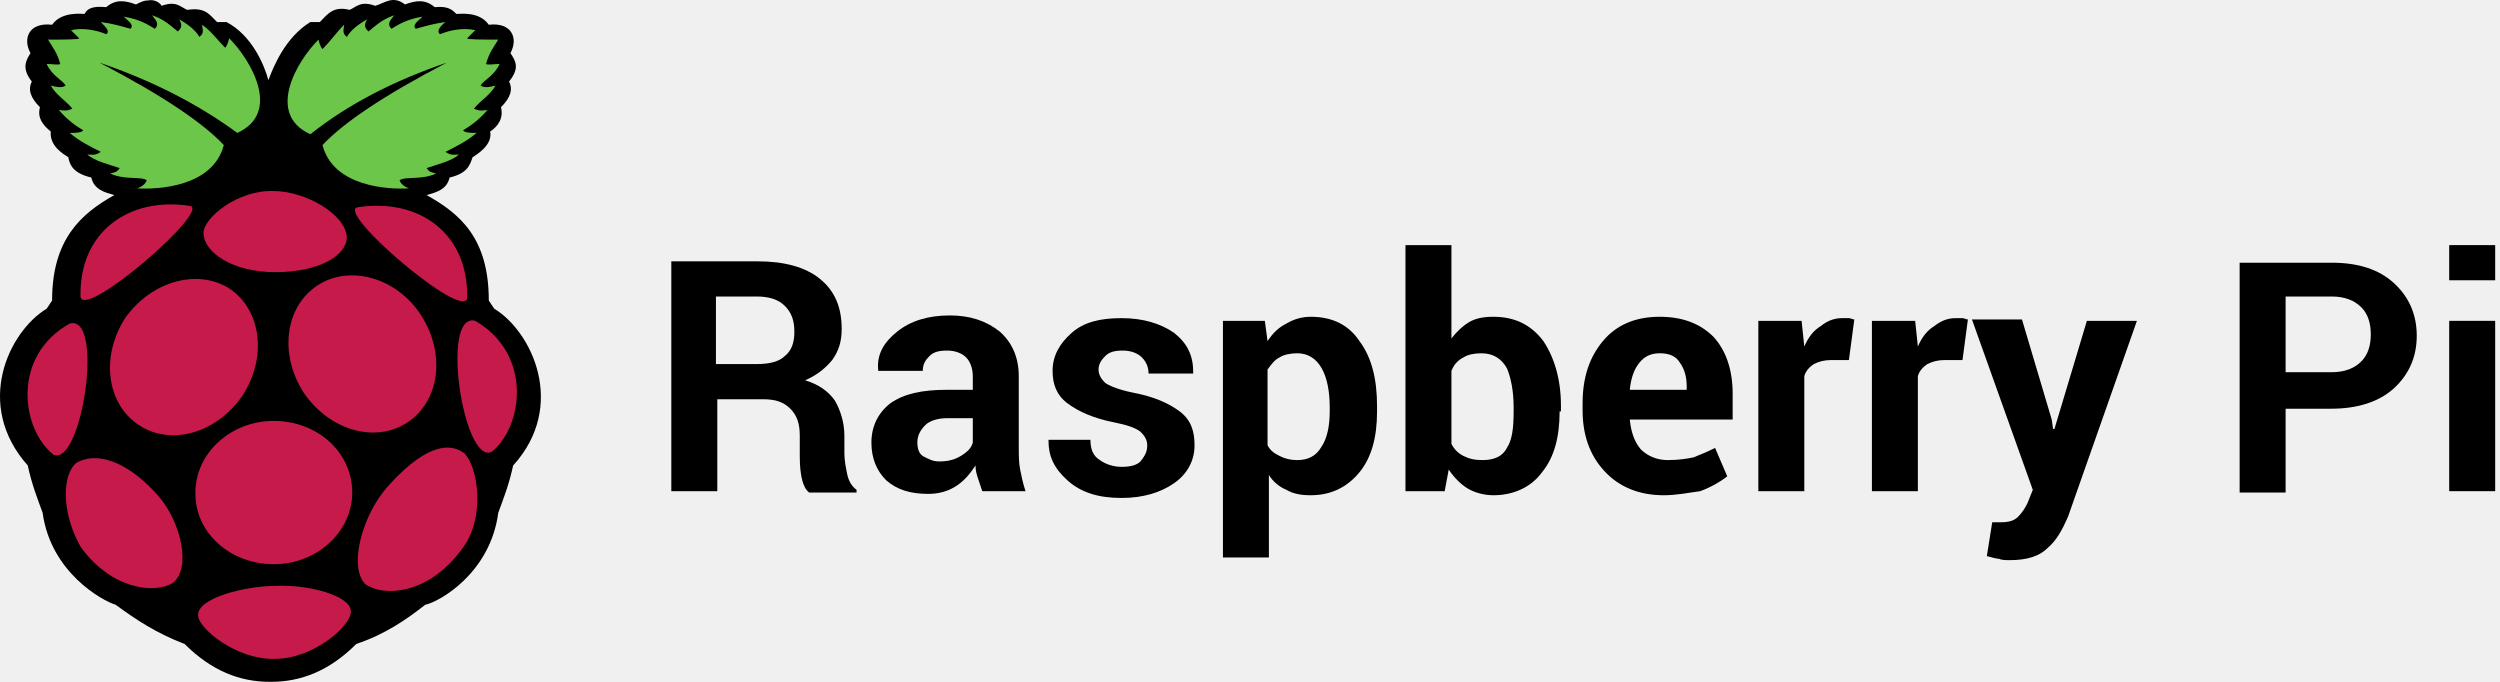
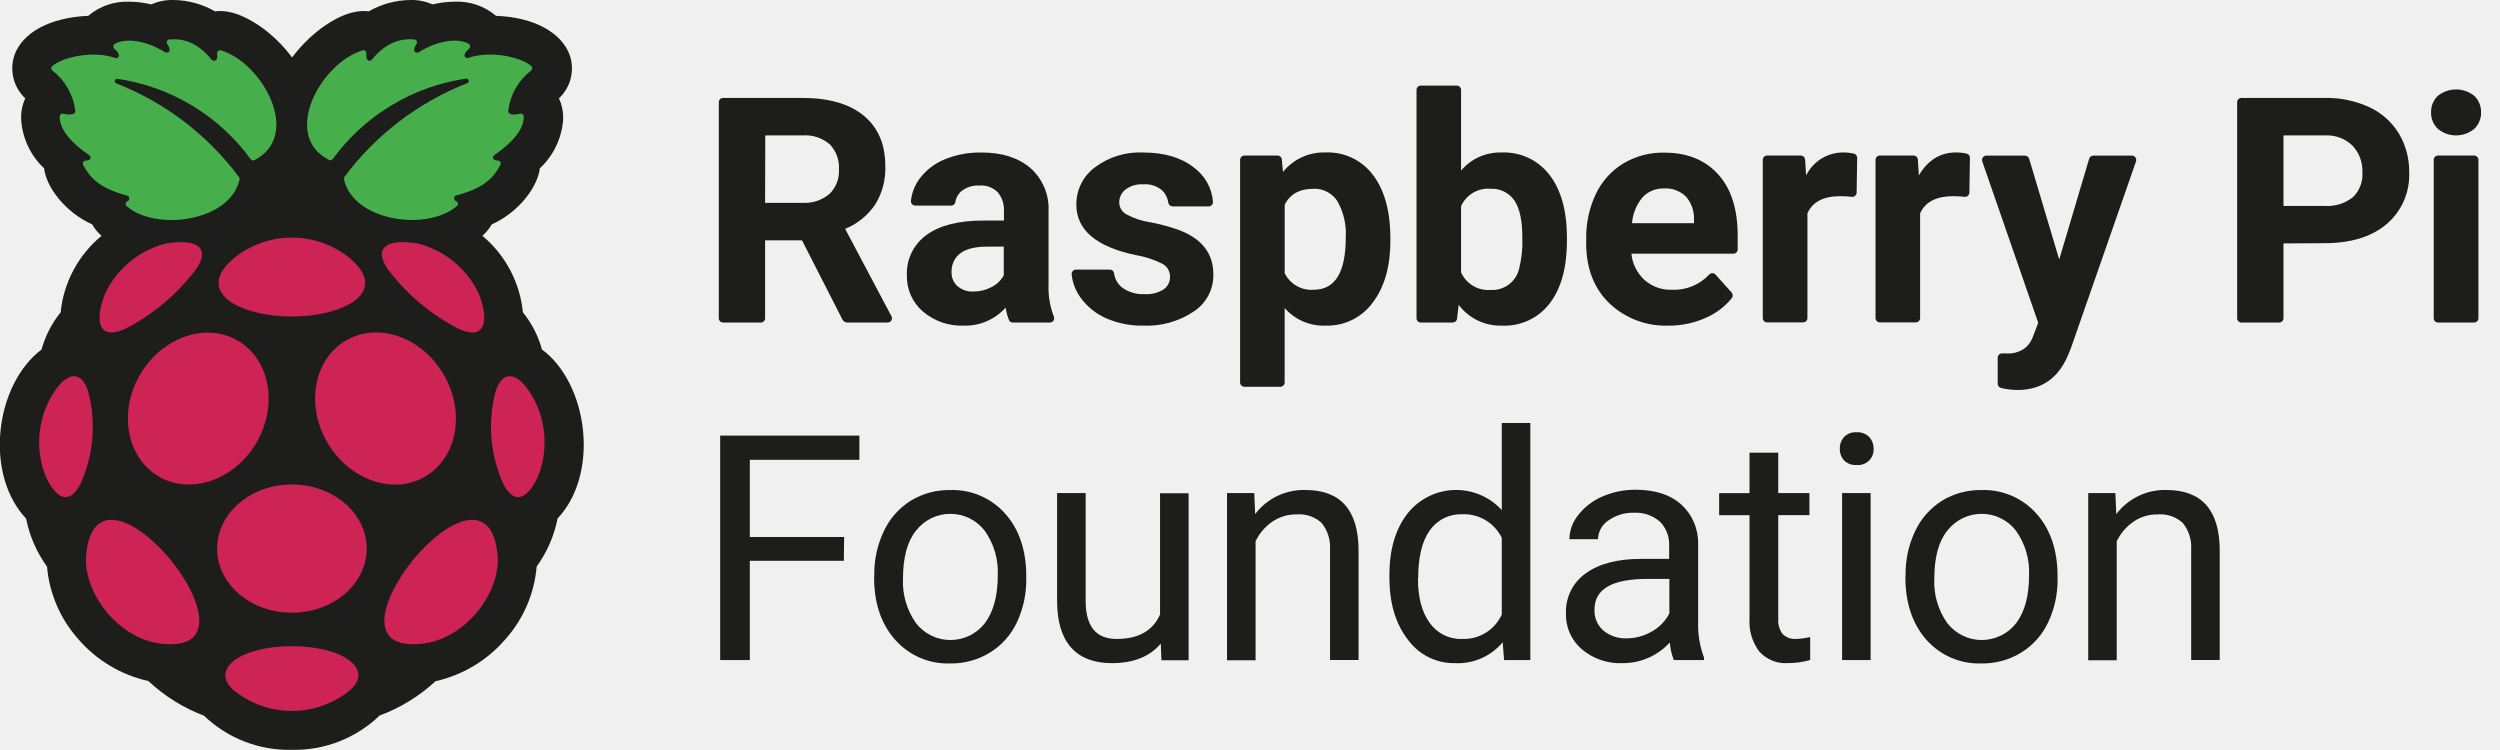
- <svg xmlns="http://www.w3.org/2000/svg" width="110" height="30" viewBox="0 0 110 30" fill="none">
-   <path d="M6.516 0.018C6.338 0.018 6.219 0.077 5.981 0.196C5.505 0.018 5.088 -0.042 4.672 0.315C4.077 0.256 3.839 0.375 3.72 0.613C3.601 0.613 2.709 0.494 2.292 1.089C1.281 0.97 0.984 1.684 1.341 2.338C1.162 2.635 0.924 2.992 1.4 3.587C1.222 3.944 1.341 4.301 1.757 4.718C1.638 5.193 1.876 5.491 2.233 5.788C2.173 6.443 2.828 6.8 3.006 6.919C3.066 7.276 3.244 7.632 4.018 7.811C4.137 8.346 4.612 8.465 5.029 8.584C3.542 9.417 2.292 10.547 2.292 13.224L2.054 13.581C0.389 14.592 -1.158 17.805 1.222 20.482C1.4 21.315 1.638 21.91 1.876 22.564C2.233 25.181 4.493 26.431 5.088 26.609C5.981 27.264 6.873 27.858 8.122 28.334C9.312 29.524 10.561 30 11.87 30H11.93C13.238 30 14.488 29.524 15.677 28.334C16.927 27.918 17.878 27.264 18.711 26.609C19.306 26.49 21.567 25.241 21.924 22.564C22.162 21.91 22.399 21.315 22.578 20.482C24.957 17.864 23.411 14.592 21.745 13.581L21.507 13.224C21.507 10.488 20.258 9.417 18.771 8.584C19.187 8.465 19.663 8.346 19.782 7.811C20.555 7.632 20.674 7.276 20.793 6.919C20.972 6.8 21.686 6.383 21.567 5.788C21.924 5.55 22.162 5.193 22.043 4.718C22.459 4.301 22.578 3.944 22.399 3.587C22.875 2.992 22.697 2.695 22.459 2.338C22.816 1.684 22.518 0.97 21.507 1.089C21.091 0.494 20.258 0.613 20.079 0.613C19.901 0.434 19.723 0.256 19.128 0.315C18.711 -0.042 18.295 0.018 17.819 0.196C17.284 -0.22 16.927 0.137 16.51 0.256C15.856 0.018 15.677 0.315 15.38 0.434C14.666 0.256 14.428 0.613 14.071 0.97H13.655C12.584 1.624 12.049 2.873 11.81 3.528C11.632 2.873 11.097 1.565 9.966 0.97H9.55C9.193 0.613 9.015 0.315 8.241 0.434C7.944 0.315 7.765 0.018 7.111 0.256C7.051 0.137 6.814 -0.042 6.516 0.018V0.018Z" fill="black" />
-   <path d="M4.374 2.754C7.23 4.242 8.955 5.431 9.847 6.383C9.371 8.227 6.932 8.346 6.04 8.287C6.218 8.227 6.397 8.108 6.456 7.93C6.218 7.751 5.445 7.93 4.85 7.632C5.088 7.573 5.148 7.573 5.267 7.395C4.731 7.216 4.196 7.097 3.839 6.8C4.017 6.8 4.196 6.859 4.434 6.681C3.958 6.443 3.482 6.205 3.066 5.848C3.303 5.848 3.601 5.848 3.66 5.729C3.244 5.491 2.887 5.193 2.59 4.837C2.947 4.896 3.066 4.837 3.184 4.777C2.887 4.42 2.471 4.182 2.233 3.766C2.471 3.825 2.709 3.885 2.887 3.766C2.768 3.528 2.292 3.349 2.054 2.814C2.292 2.814 2.59 2.873 2.649 2.814C2.53 2.338 2.292 2.041 2.114 1.743C2.709 1.743 3.541 1.743 3.482 1.684L3.125 1.327C3.66 1.208 4.255 1.327 4.672 1.505C4.85 1.386 4.672 1.208 4.434 0.97C4.91 1.029 5.326 1.148 5.742 1.267C5.921 1.089 5.623 0.91 5.445 0.732C6.159 0.851 6.516 1.089 6.813 1.267C7.051 1.029 6.813 0.851 6.694 0.672C7.23 0.851 7.527 1.148 7.825 1.386C7.944 1.267 8.063 1.148 7.884 0.851C8.3 1.089 8.598 1.327 8.776 1.624C9.014 1.446 8.895 1.267 8.895 1.089C9.312 1.386 9.55 1.743 9.907 2.1C9.966 2.041 10.026 1.922 10.085 1.684C11.037 2.635 12.405 4.956 10.442 5.848C8.657 4.539 6.635 3.528 4.374 2.754V2.754Z" fill="#6CC64A" />
-   <path d="M19.663 2.754C16.807 4.242 15.082 5.431 14.19 6.383C14.666 8.227 17.105 8.346 17.997 8.287C17.819 8.227 17.64 8.108 17.581 7.93C17.819 7.751 18.592 7.93 19.187 7.632C18.949 7.573 18.89 7.573 18.771 7.395C19.306 7.216 19.841 7.097 20.198 6.8C20.02 6.8 19.841 6.859 19.603 6.681C20.079 6.443 20.555 6.205 20.972 5.848C20.734 5.848 20.436 5.848 20.377 5.729C20.793 5.491 21.15 5.193 21.448 4.837C21.091 4.896 20.972 4.837 20.853 4.777C21.15 4.42 21.567 4.182 21.804 3.766C21.567 3.825 21.328 3.885 21.15 3.766C21.269 3.528 21.745 3.349 21.983 2.814C21.745 2.814 21.448 2.873 21.388 2.814C21.507 2.338 21.745 2.041 21.923 1.743C21.328 1.743 20.496 1.743 20.555 1.684L20.912 1.327C20.377 1.208 19.782 1.327 19.365 1.505C19.187 1.386 19.365 1.148 19.603 0.97C19.128 1.029 18.711 1.148 18.295 1.267C18.116 1.089 18.414 0.91 18.592 0.732C17.878 0.851 17.521 1.089 17.224 1.267C16.986 1.029 17.224 0.851 17.343 0.672C16.807 0.851 16.51 1.148 16.213 1.386C16.094 1.267 15.975 1.148 16.153 0.851C15.737 1.089 15.439 1.327 15.261 1.624C15.023 1.446 15.142 1.267 15.142 1.089C14.785 1.446 14.547 1.803 14.19 2.16C14.13 2.1 14.071 1.981 14.011 1.743C13.06 2.695 11.691 5.015 13.655 5.907C15.38 4.539 17.402 3.528 19.663 2.754V2.754Z" fill="#6CC64A" />
-   <path d="M15.498 21.672C15.498 23.397 13.952 24.825 12.048 24.825C10.144 24.825 8.598 23.456 8.598 21.731C8.598 21.731 8.598 21.731 8.598 21.672C8.598 19.947 10.144 18.519 12.048 18.519C13.952 18.519 15.498 19.887 15.498 21.672Z" fill="#C51A4A" />
-   <path d="M10.086 12.689C11.514 13.641 11.752 15.723 10.681 17.389C9.55 19.054 7.528 19.649 6.1 18.697C4.672 17.746 4.435 15.664 5.505 13.998C6.636 12.392 8.658 11.797 10.086 12.689Z" fill="#C51A4A" />
-   <path d="M13.952 12.57C12.524 13.522 12.287 15.604 13.357 17.27C14.488 18.935 16.51 19.53 17.938 18.578C19.366 17.627 19.604 15.544 18.533 13.879C17.462 12.213 15.38 11.618 13.952 12.57Z" fill="#C51A4A" />
-   <path d="M3.066 14.236C4.612 13.819 3.601 20.541 2.352 20.006C0.924 18.876 0.508 15.663 3.066 14.236Z" fill="#C51A4A" />
-   <path d="M20.912 14.117C19.365 13.7 20.376 20.422 21.625 19.887C22.994 18.816 23.47 15.604 20.912 14.117Z" fill="#C51A4A" />
-   <path d="M15.737 9.12C18.414 8.703 20.615 10.25 20.555 13.105C20.436 14.176 14.725 9.298 15.737 9.12Z" fill="#C51A4A" />
-   <path d="M8.36 9.06C5.683 8.644 3.482 10.191 3.542 13.046C3.661 14.117 9.312 9.239 8.36 9.06" fill="#C51A4A" />
-   <path d="M12.048 8.406C10.442 8.346 8.955 9.596 8.955 10.25C8.955 11.083 10.204 11.975 12.107 11.975C14.011 11.975 15.26 11.261 15.26 10.428C15.201 9.417 13.416 8.406 12.048 8.406V8.406Z" fill="#C51A4A" />
-   <path d="M12.167 25.776C13.536 25.717 15.439 26.193 15.439 26.907C15.439 27.561 13.774 28.989 12.108 28.989C10.383 29.048 8.717 27.621 8.717 27.085C8.658 26.312 10.799 25.776 12.167 25.776Z" fill="#C51A4A" />
-   <path d="M6.992 21.85C8.003 23.04 8.419 25.063 7.586 25.657C6.813 26.133 4.909 25.955 3.541 24.051C2.649 22.445 2.768 20.839 3.363 20.363C4.434 19.768 5.861 20.541 6.992 21.85Z" fill="#C51A4A" />
-   <path d="M16.986 21.493C15.915 22.742 15.32 25.003 16.094 25.717C16.867 26.252 18.83 26.193 20.317 24.17C21.388 22.802 21.031 20.541 20.436 19.947C19.484 19.233 18.176 20.125 16.986 21.493V21.493Z" fill="#C51A4A" />
-   <path d="M31.561 17.567V21.612H29.538V11.499H33.345C34.476 11.499 35.427 11.737 36.082 12.273C36.736 12.808 37.034 13.522 37.034 14.474C37.034 15.009 36.915 15.425 36.617 15.842C36.32 16.199 35.963 16.496 35.427 16.734C36.022 16.913 36.439 17.21 36.736 17.627C36.974 18.043 37.153 18.578 37.153 19.173V19.947C37.153 20.244 37.212 20.541 37.272 20.839C37.331 21.136 37.45 21.374 37.688 21.553V21.672H35.606C35.427 21.553 35.308 21.255 35.249 20.898C35.19 20.541 35.19 20.244 35.19 19.887V19.173C35.19 18.638 35.071 18.281 34.773 17.983C34.476 17.686 34.119 17.567 33.583 17.567H31.561ZM31.561 16.02H33.286C33.881 16.02 34.297 15.901 34.535 15.663C34.833 15.425 34.952 15.069 34.952 14.593C34.952 14.117 34.833 13.76 34.535 13.462C34.238 13.165 33.821 13.046 33.286 13.046H31.501V16.02H31.561Z" fill="black" />
-   <path d="M43.22 21.612C43.16 21.434 43.101 21.255 43.041 21.077C42.982 20.898 42.922 20.72 42.922 20.482C42.684 20.839 42.447 21.136 42.09 21.374C41.733 21.612 41.316 21.731 40.84 21.731C40.067 21.731 39.472 21.553 38.996 21.136C38.58 20.72 38.342 20.184 38.342 19.471C38.342 18.757 38.639 18.162 39.175 17.745C39.77 17.329 40.543 17.151 41.673 17.151H42.803V16.556C42.803 16.199 42.684 15.901 42.506 15.723C42.328 15.544 42.03 15.425 41.673 15.425C41.316 15.425 41.078 15.485 40.9 15.663C40.721 15.842 40.602 16.02 40.602 16.318H38.639V16.258C38.58 15.604 38.877 15.069 39.472 14.593C40.067 14.117 40.84 13.879 41.792 13.879C42.684 13.879 43.398 14.117 43.993 14.593C44.529 15.069 44.826 15.723 44.826 16.556V19.649C44.826 20.006 44.826 20.363 44.886 20.66C44.945 20.958 45.005 21.255 45.123 21.612H43.22ZM41.316 20.303C41.673 20.303 41.971 20.244 42.268 20.066C42.566 19.887 42.744 19.709 42.803 19.471V18.4H41.673C41.257 18.4 40.9 18.519 40.721 18.697C40.483 18.935 40.364 19.173 40.364 19.471C40.364 19.709 40.424 19.947 40.602 20.066C40.84 20.184 41.019 20.303 41.316 20.303" fill="black" />
-   <path d="M50.478 19.59C50.478 19.352 50.359 19.173 50.181 18.995C49.943 18.816 49.586 18.697 48.991 18.578C48.098 18.4 47.444 18.102 46.968 17.745C46.492 17.389 46.314 16.913 46.314 16.318C46.314 15.663 46.611 15.128 47.147 14.652C47.682 14.176 48.396 13.998 49.348 13.998C50.299 13.998 51.073 14.236 51.668 14.652C52.263 15.128 52.501 15.663 52.501 16.377V16.437H50.537C50.537 16.139 50.418 15.901 50.24 15.723C50.062 15.544 49.764 15.425 49.407 15.425C49.05 15.425 48.812 15.485 48.634 15.663C48.455 15.842 48.336 16.02 48.336 16.258C48.336 16.496 48.455 16.675 48.634 16.853C48.812 16.972 49.229 17.151 49.824 17.27C50.775 17.448 51.43 17.745 51.906 18.102C52.382 18.459 52.56 18.935 52.56 19.59C52.56 20.244 52.263 20.839 51.668 21.255C51.073 21.672 50.299 21.91 49.348 21.91C48.336 21.91 47.563 21.672 46.968 21.136C46.373 20.601 46.135 20.065 46.135 19.411V19.352H47.979C47.979 19.768 48.098 20.065 48.396 20.244C48.634 20.422 48.991 20.541 49.348 20.541C49.705 20.541 50.002 20.482 50.181 20.303C50.418 20.006 50.478 19.828 50.478 19.59" fill="black" />
-   <path d="M60.59 18.102C60.59 19.233 60.352 20.125 59.817 20.779C59.282 21.434 58.568 21.791 57.675 21.791C57.259 21.791 56.902 21.731 56.605 21.553C56.307 21.434 56.01 21.196 55.831 20.898V24.527H53.809V14.117H55.653L55.772 15.009C56.01 14.652 56.248 14.414 56.605 14.236C56.902 14.057 57.259 13.938 57.675 13.938C58.627 13.938 59.341 14.295 59.817 15.009C60.352 15.723 60.59 16.675 60.59 17.864V18.102ZM58.508 17.924C58.508 17.21 58.389 16.615 58.151 16.199C57.913 15.782 57.556 15.544 57.08 15.544C56.783 15.544 56.486 15.604 56.307 15.723C56.069 15.842 55.95 16.02 55.772 16.258V19.59C55.891 19.828 56.069 19.947 56.307 20.065C56.545 20.184 56.783 20.244 57.08 20.244C57.556 20.244 57.913 20.065 58.151 19.649C58.389 19.292 58.508 18.757 58.508 18.102V17.924Z" fill="black" />
-   <path d="M68.623 18.102C68.623 19.233 68.385 20.125 67.849 20.779C67.373 21.434 66.6 21.791 65.708 21.791C65.291 21.791 64.875 21.672 64.577 21.493C64.28 21.315 63.982 21.017 63.744 20.66L63.566 21.612H61.841V10.785H63.863V14.89C64.101 14.592 64.339 14.355 64.637 14.176C64.934 13.998 65.291 13.938 65.708 13.938C66.659 13.938 67.373 14.295 67.909 15.009C68.385 15.723 68.682 16.675 68.682 17.864V18.102H68.623ZM66.6 17.924C66.6 17.21 66.481 16.615 66.302 16.199C66.064 15.782 65.708 15.544 65.172 15.544C64.875 15.544 64.577 15.604 64.399 15.723C64.161 15.842 63.982 16.02 63.863 16.318V19.53C63.982 19.768 64.161 19.947 64.399 20.065C64.637 20.184 64.875 20.244 65.232 20.244C65.767 20.244 66.124 20.065 66.302 19.709C66.54 19.352 66.6 18.816 66.6 18.102V17.924Z" fill="black" />
-   <path d="M73.203 21.791C72.132 21.791 71.24 21.434 70.586 20.72C69.931 20.006 69.634 19.114 69.634 18.043V17.745C69.634 16.615 69.931 15.723 70.526 15.009C71.121 14.295 71.954 13.938 73.025 13.938C74.036 13.938 74.809 14.236 75.404 14.831C75.939 15.425 76.237 16.258 76.237 17.329V18.459H71.716V18.519C71.775 18.995 71.894 19.411 72.192 19.768C72.489 20.065 72.906 20.244 73.382 20.244C73.858 20.244 74.214 20.184 74.512 20.125C74.809 20.006 75.107 19.887 75.464 19.709L75.999 20.958C75.702 21.196 75.285 21.434 74.809 21.612C74.333 21.672 73.798 21.791 73.203 21.791V21.791ZM73.025 15.544C72.668 15.544 72.37 15.663 72.132 15.961C71.894 16.258 71.775 16.615 71.716 17.091V17.151H74.214V16.972C74.214 16.556 74.095 16.199 73.917 15.961C73.739 15.663 73.441 15.544 73.025 15.544Z" fill="black" />
-   <path d="M81.352 15.842H80.579C80.282 15.842 80.044 15.901 79.806 16.02C79.627 16.139 79.449 16.318 79.389 16.556V21.612H77.367V14.117H79.27L79.389 15.247C79.568 14.831 79.806 14.533 80.103 14.355C80.401 14.117 80.698 13.998 81.055 13.998H81.352C81.412 13.998 81.531 14.057 81.59 14.057L81.352 15.842Z" fill="black" />
-   <path d="M86.35 15.842H85.576C85.279 15.842 85.041 15.901 84.803 16.02C84.624 16.139 84.446 16.318 84.386 16.556V21.612H82.364V14.117H84.267L84.386 15.247C84.565 14.831 84.803 14.533 85.1 14.355C85.398 14.117 85.695 13.998 86.052 13.998H86.35C86.409 13.998 86.528 14.057 86.587 14.057L86.35 15.842Z" fill="black" />
-   <path d="M90.276 18.459L90.335 18.876H90.395L91.823 14.117H94.024L90.99 22.743C90.752 23.278 90.514 23.754 90.097 24.111C89.74 24.468 89.205 24.646 88.432 24.646C88.253 24.646 88.075 24.646 87.956 24.587C87.837 24.587 87.658 24.527 87.421 24.468L87.658 22.98H87.837H88.015C88.372 22.98 88.61 22.921 88.789 22.743C88.967 22.564 89.086 22.386 89.205 22.148L89.443 21.553L86.766 14.057H88.967L90.276 18.459Z" fill="black" />
-   <path d="M100.567 17.983V21.672H98.544V11.559H102.59C103.779 11.559 104.672 11.856 105.326 12.451C105.98 13.046 106.337 13.819 106.337 14.771C106.337 15.723 105.98 16.496 105.326 17.091C104.672 17.686 103.72 17.983 102.59 17.983H100.567ZM100.567 16.377H102.59C103.185 16.377 103.601 16.199 103.898 15.901C104.196 15.604 104.315 15.187 104.315 14.711C104.315 14.236 104.196 13.819 103.898 13.522C103.601 13.224 103.185 13.046 102.59 13.046H100.567V16.377Z" fill="black" />
-   <path d="M109.788 12.332H107.765V10.785H109.788V12.332ZM109.788 21.612H107.765V14.117H109.788V21.612Z" fill="black" />
+ <svg xmlns="http://www.w3.org/2000/svg" width="100" height="30" viewBox="0 0 100 30" fill="none">
+   <g clip-path="url(#clip0_2090_11192)">
+     <path d="M32.08 9.613H30.604V12.729C30.604 12.752 30.6 12.775 30.591 12.796C30.582 12.817 30.569 12.836 30.553 12.852C30.537 12.868 30.518 12.881 30.497 12.889C30.475 12.898 30.453 12.902 30.43 12.902H28.926C28.903 12.902 28.881 12.898 28.859 12.889C28.838 12.881 28.819 12.868 28.803 12.852C28.787 12.836 28.774 12.817 28.765 12.796C28.756 12.775 28.752 12.752 28.752 12.729V4.089C28.752 4.066 28.756 4.043 28.765 4.022C28.774 4.001 28.787 3.982 28.803 3.966C28.819 3.95 28.838 3.938 28.859 3.929C28.881 3.921 28.903 3.916 28.926 3.917H32.091C33.154 3.917 33.973 4.153 34.547 4.625C35.122 5.097 35.41 5.766 35.412 6.632C35.435 7.174 35.296 7.712 35.013 8.175C34.715 8.613 34.296 8.954 33.806 9.155L35.663 12.659C35.675 12.685 35.68 12.714 35.678 12.742C35.676 12.771 35.667 12.799 35.651 12.823C35.636 12.847 35.614 12.867 35.589 12.88C35.564 12.894 35.535 12.902 35.507 12.902H33.886C33.848 12.9 33.811 12.889 33.779 12.87C33.746 12.85 33.719 12.822 33.701 12.789L32.08 9.613ZM30.604 8.114H32.097C32.49 8.137 32.876 8.01 33.178 7.759C33.307 7.632 33.408 7.479 33.474 7.31C33.54 7.141 33.569 6.96 33.559 6.779C33.57 6.597 33.543 6.415 33.482 6.243C33.42 6.072 33.324 5.914 33.2 5.78C33.049 5.65 32.874 5.55 32.685 5.488C32.496 5.425 32.296 5.401 32.097 5.416H30.611L30.604 8.114Z" fill="#1D1D1B" />
+     <path d="M40.359 12.802C40.294 12.642 40.249 12.475 40.226 12.304C40.016 12.54 39.755 12.727 39.464 12.852C39.173 12.976 38.858 13.036 38.541 13.025C37.947 13.047 37.366 12.845 36.914 12.458C36.708 12.282 36.544 12.062 36.434 11.814C36.324 11.567 36.27 11.298 36.276 11.027C36.261 10.711 36.324 10.397 36.461 10.112C36.599 9.827 36.805 9.582 37.062 9.397C37.587 9.013 38.345 8.822 39.338 8.822H40.158V8.44C40.171 8.172 40.085 7.909 39.918 7.699C39.821 7.6 39.704 7.524 39.574 7.476C39.444 7.428 39.306 7.409 39.168 7.421C38.914 7.408 38.663 7.486 38.462 7.642C38.327 7.753 38.239 7.91 38.215 8.083C38.208 8.123 38.187 8.159 38.156 8.185C38.125 8.211 38.086 8.224 38.045 8.224H36.61C36.585 8.224 36.56 8.218 36.538 8.208C36.516 8.198 36.496 8.183 36.479 8.165C36.463 8.146 36.451 8.124 36.444 8.101C36.437 8.077 36.434 8.052 36.438 8.028C36.473 7.708 36.592 7.404 36.784 7.145C37.044 6.8 37.394 6.532 37.796 6.371C38.259 6.183 38.756 6.091 39.256 6.1C40.078 6.1 40.731 6.307 41.217 6.722C41.461 6.939 41.653 7.208 41.779 7.51C41.904 7.812 41.96 8.138 41.942 8.464V11.36C41.923 11.801 41.993 12.242 42.15 12.655C42.162 12.681 42.168 12.71 42.166 12.739C42.165 12.768 42.156 12.796 42.141 12.821C42.125 12.845 42.104 12.866 42.078 12.88C42.053 12.894 42.024 12.902 41.995 12.902H40.515C40.482 12.902 40.45 12.893 40.422 12.876C40.394 12.858 40.372 12.832 40.359 12.802ZM38.93 11.662C39.183 11.664 39.433 11.603 39.657 11.486C39.866 11.382 40.038 11.217 40.151 11.014V9.865H39.49C38.597 9.865 38.122 10.174 38.063 10.791V10.897C38.06 11 38.08 11.102 38.12 11.197C38.161 11.292 38.222 11.377 38.299 11.446C38.476 11.596 38.704 11.674 38.936 11.662H38.93Z" fill="#1D1D1B" />
+     <path d="M46.801 11.058C46.8 10.95 46.77 10.845 46.713 10.753C46.655 10.662 46.574 10.589 46.477 10.542C46.147 10.378 45.795 10.264 45.431 10.204C43.845 9.871 43.052 9.196 43.054 8.18C43.052 7.892 43.118 7.607 43.246 7.35C43.375 7.092 43.562 6.868 43.793 6.696C44.346 6.279 45.028 6.068 45.72 6.1C46.569 6.1 47.246 6.3 47.754 6.7C47.973 6.86 48.156 7.065 48.288 7.303C48.42 7.54 48.499 7.803 48.519 8.074C48.52 8.097 48.516 8.121 48.508 8.143C48.5 8.165 48.487 8.185 48.471 8.202C48.455 8.219 48.435 8.233 48.413 8.242C48.392 8.251 48.368 8.255 48.345 8.255H46.902C46.861 8.255 46.822 8.241 46.791 8.215C46.76 8.188 46.739 8.152 46.733 8.111C46.709 7.926 46.626 7.754 46.494 7.622C46.389 7.531 46.266 7.462 46.133 7.42C46.001 7.377 45.861 7.361 45.722 7.373C45.474 7.358 45.227 7.429 45.026 7.576C44.946 7.636 44.881 7.715 44.837 7.805C44.792 7.895 44.769 7.994 44.77 8.094C44.77 8.191 44.796 8.287 44.846 8.371C44.895 8.456 44.967 8.525 45.052 8.572C45.346 8.732 45.667 8.839 45.998 8.888C46.38 8.959 46.756 9.059 47.123 9.188C48.065 9.532 48.536 10.13 48.534 10.983C48.539 11.275 48.469 11.564 48.332 11.822C48.195 12.08 47.996 12.3 47.751 12.46C47.154 12.859 46.444 13.057 45.727 13.025C45.214 13.035 44.706 12.933 44.236 12.727C43.833 12.548 43.485 12.266 43.226 11.909C43.026 11.637 42.902 11.317 42.866 10.981C42.863 10.956 42.865 10.931 42.873 10.908C42.88 10.884 42.892 10.862 42.908 10.844C42.925 10.825 42.944 10.81 42.967 10.8C42.989 10.79 43.014 10.784 43.038 10.784H44.392C44.432 10.783 44.471 10.796 44.502 10.822C44.533 10.847 44.553 10.882 44.56 10.921C44.574 11.037 44.612 11.149 44.67 11.251C44.727 11.352 44.805 11.441 44.898 11.512C45.155 11.693 45.466 11.782 45.78 11.766C46.052 11.784 46.323 11.716 46.554 11.569C46.634 11.511 46.698 11.434 46.742 11.345C46.785 11.255 46.805 11.157 46.801 11.058Z" fill="#1D1D1B" />
+     <path d="M55.616 9.624C55.616 10.653 55.382 11.478 54.914 12.097C54.699 12.394 54.414 12.635 54.084 12.796C53.754 12.958 53.389 13.037 53.022 13.025C52.714 13.037 52.408 12.98 52.124 12.858C51.842 12.736 51.589 12.553 51.386 12.322V15.297C51.386 15.319 51.381 15.342 51.373 15.363C51.364 15.384 51.351 15.404 51.335 15.42C51.319 15.436 51.299 15.449 51.278 15.458C51.257 15.466 51.234 15.471 51.212 15.471H49.776C49.73 15.47 49.686 15.452 49.654 15.419C49.622 15.386 49.604 15.342 49.604 15.297V6.396C49.603 6.373 49.608 6.35 49.616 6.329C49.625 6.308 49.637 6.289 49.653 6.273C49.669 6.256 49.688 6.244 49.709 6.235C49.73 6.226 49.753 6.221 49.776 6.221H51.099C51.142 6.221 51.184 6.237 51.216 6.266C51.249 6.295 51.269 6.335 51.273 6.378L51.32 6.876C51.523 6.625 51.781 6.424 52.074 6.289C52.368 6.154 52.688 6.089 53.011 6.098C53.382 6.081 53.75 6.156 54.085 6.315C54.42 6.475 54.71 6.715 54.93 7.013C55.386 7.622 55.614 8.461 55.616 9.53V9.624ZM53.831 9.496C53.861 8.995 53.746 8.495 53.501 8.056C53.4 7.895 53.257 7.763 53.089 7.675C52.92 7.586 52.732 7.543 52.541 7.551C51.981 7.551 51.597 7.765 51.388 8.193V10.928C51.493 11.143 51.661 11.321 51.869 11.439C52.077 11.557 52.316 11.61 52.555 11.589C53.406 11.588 53.831 10.89 53.831 9.496Z" fill="#1D1D1B" />
+     <path d="M62.678 9.624C62.678 10.695 62.45 11.529 61.994 12.127C61.772 12.421 61.481 12.657 61.148 12.813C60.814 12.97 60.447 13.042 60.08 13.025C59.745 13.036 59.413 12.965 59.111 12.821C58.81 12.676 58.547 12.461 58.346 12.194L58.282 12.749C58.277 12.791 58.257 12.83 58.225 12.858C58.194 12.886 58.153 12.902 58.11 12.902H56.833C56.811 12.902 56.788 12.897 56.767 12.889C56.746 12.88 56.727 12.867 56.712 12.851C56.696 12.835 56.683 12.816 56.674 12.795C56.666 12.774 56.661 12.752 56.661 12.73V3.595C56.661 3.549 56.679 3.505 56.712 3.473C56.744 3.441 56.788 3.423 56.833 3.423H58.271C58.317 3.423 58.36 3.441 58.393 3.473C58.425 3.505 58.443 3.549 58.443 3.595V6.824C58.641 6.588 58.89 6.4 59.171 6.275C59.453 6.149 59.758 6.09 60.066 6.1C60.435 6.084 60.801 6.158 61.135 6.314C61.469 6.471 61.76 6.706 61.983 7C62.446 7.598 62.678 8.441 62.678 9.527V9.624ZM60.893 9.496C60.893 8.822 60.787 8.328 60.574 8.017C60.467 7.863 60.324 7.74 60.156 7.659C59.988 7.577 59.802 7.54 59.616 7.551C59.373 7.531 59.129 7.588 58.919 7.712C58.708 7.837 58.542 8.025 58.443 8.248V10.895C58.544 11.12 58.712 11.309 58.924 11.435C59.137 11.561 59.383 11.618 59.63 11.598C59.889 11.613 60.145 11.535 60.353 11.38C60.56 11.224 60.707 11 60.765 10.747C60.867 10.338 60.911 9.917 60.893 9.496Z" fill="#1D1D1B" />
+     <path d="M66.762 13.025C66.324 13.043 65.886 12.974 65.476 12.82C65.065 12.666 64.689 12.431 64.371 12.13C63.755 11.528 63.447 10.728 63.447 9.728V9.556C63.437 8.934 63.57 8.319 63.835 7.756C64.076 7.25 64.459 6.825 64.938 6.535C65.43 6.244 65.992 6.095 66.563 6.105C67.479 6.105 68.199 6.393 68.722 6.969C69.246 7.545 69.507 8.362 69.507 9.419V9.975C69.507 10.021 69.489 10.064 69.457 10.097C69.425 10.129 69.381 10.147 69.335 10.147H65.255C65.295 10.549 65.481 10.923 65.778 11.197C66.081 11.466 66.476 11.607 66.881 11.591C67.158 11.602 67.434 11.554 67.69 11.449C67.947 11.344 68.177 11.185 68.367 10.983C68.383 10.965 68.403 10.951 68.425 10.942C68.447 10.932 68.47 10.927 68.494 10.927C68.518 10.927 68.542 10.932 68.563 10.942C68.585 10.951 68.605 10.965 68.621 10.983L69.269 11.706C69.294 11.738 69.308 11.776 69.308 11.816C69.308 11.857 69.294 11.896 69.269 11.927C69.001 12.259 68.658 12.523 68.268 12.696C67.796 12.915 67.282 13.027 66.762 13.025ZM66.559 7.538C66.398 7.532 66.237 7.562 66.088 7.624C65.94 7.686 65.806 7.779 65.697 7.897C65.456 8.191 65.311 8.55 65.28 8.927H67.761V8.784C67.774 8.448 67.659 8.119 67.439 7.864C67.323 7.751 67.185 7.664 67.034 7.608C66.882 7.551 66.72 7.528 66.559 7.538Z" fill="#1D1D1B" />
+     <path d="M74.265 7.706C74.264 7.729 74.259 7.753 74.249 7.774C74.24 7.796 74.226 7.815 74.208 7.831C74.19 7.847 74.17 7.859 74.147 7.866C74.124 7.873 74.101 7.876 74.077 7.873C73.925 7.857 73.773 7.848 73.621 7.847C72.946 7.847 72.505 8.067 72.297 8.533V12.723C72.297 12.769 72.279 12.812 72.247 12.845C72.215 12.877 72.171 12.895 72.125 12.895H70.683C70.637 12.895 70.594 12.877 70.561 12.845C70.529 12.812 70.511 12.769 70.511 12.723V6.396C70.511 6.373 70.515 6.35 70.523 6.329C70.532 6.308 70.545 6.289 70.561 6.273C70.577 6.256 70.596 6.244 70.617 6.235C70.638 6.226 70.66 6.221 70.683 6.221H72.033C72.077 6.222 72.119 6.239 72.151 6.269C72.183 6.3 72.202 6.341 72.205 6.385L72.244 7.018C72.382 6.74 72.594 6.507 72.857 6.344C73.12 6.182 73.424 6.096 73.733 6.098C73.876 6.097 74.018 6.113 74.156 6.144C74.194 6.154 74.228 6.176 74.251 6.206C74.275 6.237 74.287 6.275 74.287 6.314L74.265 7.706Z" fill="#1D1D1B" />
+     <path d="M78.775 7.706C78.774 7.729 78.769 7.753 78.759 7.774C78.749 7.796 78.734 7.815 78.716 7.831C78.699 7.847 78.678 7.859 78.655 7.866C78.632 7.873 78.609 7.876 78.585 7.873C78.433 7.857 78.281 7.848 78.128 7.847C77.454 7.847 77.013 8.075 76.805 8.533V12.723C76.805 12.769 76.786 12.812 76.753 12.845C76.721 12.877 76.677 12.895 76.631 12.895H75.193C75.147 12.895 75.104 12.877 75.071 12.845C75.039 12.812 75.021 12.768 75.021 12.723V6.396C75.021 6.373 75.025 6.35 75.034 6.329C75.042 6.308 75.055 6.289 75.071 6.273C75.087 6.256 75.106 6.244 75.127 6.235C75.148 6.226 75.17 6.221 75.193 6.221H76.543C76.587 6.221 76.629 6.238 76.661 6.269C76.693 6.299 76.713 6.341 76.715 6.385L76.754 7.018C77.114 6.404 77.608 6.098 78.243 6.098C78.385 6.097 78.528 6.113 78.666 6.144C78.704 6.154 78.738 6.176 78.761 6.206C78.785 6.237 78.797 6.275 78.797 6.314L78.775 7.706Z" fill="#1D1D1B" />
+     <path d="M82.369 10.379L83.567 6.347C83.578 6.311 83.6 6.28 83.63 6.258C83.66 6.236 83.697 6.224 83.734 6.224H85.278C85.306 6.224 85.333 6.231 85.358 6.244C85.382 6.256 85.403 6.275 85.419 6.297C85.435 6.32 85.445 6.346 85.449 6.374C85.453 6.401 85.45 6.429 85.441 6.455L82.832 13.94L82.685 14.291C82.286 15.164 81.624 15.6 80.7 15.599C80.477 15.599 80.254 15.571 80.038 15.517C80.001 15.507 79.968 15.485 79.944 15.454C79.921 15.424 79.908 15.386 79.908 15.347V14.311C79.908 14.287 79.913 14.264 79.922 14.243C79.931 14.221 79.944 14.201 79.961 14.185C79.978 14.169 79.998 14.156 80.02 14.148C80.042 14.14 80.065 14.136 80.089 14.137H80.265C80.497 14.152 80.729 14.095 80.927 13.973C81.11 13.85 81.248 13.671 81.319 13.462L81.529 12.913L79.29 6.455C79.281 6.429 79.279 6.401 79.282 6.374C79.286 6.346 79.297 6.32 79.313 6.297C79.329 6.275 79.35 6.256 79.374 6.244C79.399 6.231 79.426 6.224 79.454 6.224H80.997C81.035 6.224 81.071 6.236 81.101 6.258C81.132 6.28 81.154 6.311 81.165 6.347L82.369 10.379Z" fill="#1D1D1B" />
+     <path d="M91.339 9.737V12.73C91.339 12.752 91.334 12.775 91.325 12.796C91.317 12.817 91.304 12.836 91.287 12.852C91.271 12.868 91.252 12.881 91.231 12.889C91.21 12.898 91.187 12.902 91.164 12.902H89.658C89.635 12.902 89.613 12.897 89.592 12.889C89.571 12.88 89.552 12.867 89.537 12.851C89.52 12.835 89.508 12.816 89.499 12.795C89.49 12.774 89.486 12.752 89.486 12.73V4.089C89.486 4.043 89.504 3.999 89.537 3.967C89.569 3.935 89.612 3.917 89.658 3.917H92.993C93.606 3.904 94.215 4.031 94.772 4.287C95.262 4.513 95.673 4.879 95.954 5.339C96.232 5.806 96.375 6.34 96.367 6.883C96.385 7.276 96.314 7.668 96.157 8.029C96 8.39 95.763 8.71 95.463 8.965C94.86 9.475 94.026 9.729 92.962 9.728L91.339 9.737ZM91.339 8.237H92.993C93.396 8.264 93.795 8.141 94.113 7.891C94.245 7.764 94.347 7.61 94.413 7.439C94.48 7.269 94.508 7.086 94.497 6.903C94.506 6.708 94.476 6.514 94.409 6.33C94.343 6.147 94.24 5.979 94.109 5.835C93.968 5.696 93.8 5.586 93.615 5.514C93.43 5.442 93.233 5.409 93.035 5.416H91.339V8.237Z" fill="#1D1D1B" />
+     <path d="M97.243 4.497C97.239 4.374 97.261 4.251 97.307 4.138C97.353 4.024 97.423 3.921 97.512 3.835C97.718 3.668 97.976 3.577 98.242 3.577C98.507 3.577 98.765 3.668 98.972 3.835C99.061 3.92 99.131 4.023 99.177 4.137C99.224 4.251 99.246 4.374 99.243 4.497C99.246 4.62 99.223 4.743 99.175 4.857C99.128 4.971 99.057 5.074 98.967 5.158C98.763 5.325 98.507 5.416 98.243 5.416C97.979 5.416 97.723 5.325 97.518 5.158C97.429 5.074 97.358 4.971 97.31 4.857C97.263 4.743 97.24 4.62 97.243 4.497ZM98.965 12.902H97.52C97.498 12.902 97.475 12.897 97.455 12.889C97.434 12.88 97.415 12.867 97.399 12.851C97.383 12.835 97.37 12.816 97.362 12.795C97.353 12.774 97.349 12.752 97.349 12.729V6.396C97.348 6.373 97.352 6.35 97.361 6.329C97.369 6.308 97.382 6.289 97.398 6.273C97.414 6.256 97.433 6.244 97.454 6.235C97.475 6.226 97.498 6.221 97.52 6.221H98.965C98.988 6.221 99.01 6.226 99.031 6.235C99.052 6.244 99.071 6.256 99.087 6.273C99.103 6.289 99.116 6.308 99.125 6.329C99.133 6.35 99.137 6.373 99.137 6.396V12.729C99.137 12.752 99.133 12.774 99.124 12.795C99.115 12.816 99.103 12.835 99.087 12.851C99.071 12.867 99.052 12.88 99.031 12.889C99.01 12.897 98.988 12.902 98.965 12.902Z" fill="#1D1D1B" />
+     <path d="M23.324 17.255C23.19 15.866 22.566 14.631 21.679 13.98C21.53 13.437 21.27 12.931 20.916 12.493C20.799 11.3 20.217 10.2 19.295 9.432C19.445 9.302 19.571 9.148 19.67 8.976C20.746 8.493 21.505 7.485 21.593 6.733C22.134 6.229 22.466 5.54 22.524 4.803C22.54 4.505 22.483 4.206 22.358 3.934C22.585 3.721 22.747 3.448 22.825 3.147C22.903 2.846 22.894 2.528 22.799 2.232C22.48 1.301 21.353 0.688 19.84 0.633C19.379 0.241 18.786 0.039 18.181 0.068C17.884 0.07 17.588 0.107 17.299 0.176C17.022 0.053 16.72 -0.007 16.417 -2.24039e-05C15.831 0.007 15.256 0.163 14.747 0.454C14.684 0.446 14.62 0.441 14.556 0.441C13.803 0.441 13.054 0.959 12.672 1.268C12.301 1.568 11.969 1.914 11.684 2.298C11.399 1.914 11.066 1.568 10.694 1.268C10.306 0.959 9.554 0.441 8.804 0.441C8.736 0.441 8.668 0.445 8.601 0.454C8.093 0.163 7.519 0.006 6.934 -2.24039e-05C6.63 -0.007 6.329 0.053 6.052 0.176C5.763 0.107 5.467 0.07 5.169 0.068C4.571 0.044 3.985 0.245 3.529 0.633C2.016 0.697 0.882 1.295 0.569 2.232C0.474 2.528 0.466 2.846 0.544 3.147C0.622 3.448 0.783 3.721 1.01 3.934C0.887 4.207 0.831 4.505 0.847 4.803C0.899 5.539 1.226 6.228 1.764 6.733C1.85 7.485 2.611 8.497 3.687 8.976C3.785 9.149 3.912 9.303 4.062 9.432C3.134 10.197 2.545 11.297 2.426 12.493C2.071 12.931 1.812 13.437 1.663 13.98C0.781 14.642 0.15 15.866 0.018 17.255C-0.115 18.644 0.271 19.926 1.043 20.742C1.181 21.436 1.467 22.093 1.881 22.667C1.975 23.75 2.42 24.774 3.147 25.583C3.875 26.42 4.852 27.001 5.935 27.241C6.579 27.845 7.335 28.316 8.16 28.628C8.627 29.076 9.178 29.428 9.781 29.662C10.384 29.896 11.028 30.009 11.675 29.993C12.322 30.007 12.964 29.893 13.567 29.658C14.169 29.422 14.719 29.07 15.184 28.622C16.013 28.314 16.773 27.847 17.422 27.248C18.504 27.005 19.479 26.421 20.204 25.583C20.933 24.773 21.376 23.746 21.467 22.66C21.882 22.087 22.168 21.43 22.305 20.735C23.077 19.926 23.456 18.636 23.324 17.255Z" fill="#1D1D1B" />
+     <path d="M14.503 2.014C14.521 2.008 14.541 2.007 14.56 2.011C14.579 2.015 14.597 2.023 14.612 2.036C14.627 2.048 14.638 2.064 14.645 2.082C14.652 2.1 14.655 2.12 14.653 2.139C14.615 2.497 14.831 2.452 14.873 2.388C15.438 1.689 16.04 1.531 16.573 1.577C16.595 1.579 16.615 1.587 16.632 1.6C16.649 1.612 16.663 1.629 16.671 1.649C16.679 1.668 16.682 1.69 16.679 1.711C16.677 1.732 16.668 1.752 16.655 1.769C16.435 2.084 16.671 2.144 16.754 2.086C17.619 1.544 18.444 1.544 18.761 1.764C18.775 1.776 18.786 1.79 18.794 1.806C18.802 1.822 18.805 1.839 18.805 1.857C18.805 1.875 18.802 1.892 18.794 1.908C18.786 1.924 18.775 1.938 18.761 1.95C18.442 2.221 18.62 2.358 18.735 2.316C19.617 2.007 20.823 2.28 21.247 2.638C21.26 2.649 21.27 2.663 21.277 2.678C21.285 2.694 21.288 2.711 21.288 2.728C21.288 2.745 21.285 2.762 21.277 2.778C21.27 2.793 21.26 2.807 21.247 2.819C20.995 3.011 20.785 3.252 20.628 3.527C20.471 3.802 20.37 4.105 20.331 4.42C20.307 4.64 20.656 4.585 20.803 4.548C20.821 4.543 20.838 4.543 20.856 4.546C20.873 4.55 20.889 4.557 20.904 4.568C20.918 4.578 20.929 4.592 20.938 4.607C20.946 4.623 20.951 4.64 20.951 4.658C20.965 5.163 20.486 5.719 19.776 6.202C19.681 6.266 19.694 6.422 19.91 6.422C19.931 6.422 19.951 6.428 19.969 6.439C19.987 6.449 20.002 6.464 20.012 6.482C20.022 6.5 20.028 6.521 20.028 6.542C20.028 6.562 20.022 6.583 20.012 6.601C19.758 7.071 19.414 7.514 18.247 7.818C18.225 7.825 18.205 7.839 18.19 7.858C18.175 7.877 18.167 7.899 18.165 7.923C18.163 7.947 18.169 7.971 18.181 7.991C18.193 8.012 18.211 8.028 18.232 8.039C18.253 8.045 18.271 8.057 18.286 8.073C18.3 8.089 18.31 8.108 18.314 8.13C18.318 8.151 18.316 8.173 18.308 8.193C18.3 8.213 18.287 8.231 18.27 8.244C17.098 9.263 14.134 8.861 13.757 7.17C13.754 7.153 13.754 7.136 13.758 7.119C13.762 7.102 13.769 7.086 13.779 7.073C15.036 5.389 16.739 4.091 18.695 3.324C18.715 3.314 18.732 3.298 18.741 3.278C18.751 3.258 18.753 3.235 18.748 3.214C18.742 3.192 18.729 3.173 18.711 3.16C18.693 3.147 18.671 3.141 18.649 3.143C17.589 3.297 16.572 3.662 15.655 4.215C14.738 4.767 13.941 5.498 13.309 6.363C13.292 6.385 13.268 6.401 13.24 6.407C13.212 6.414 13.182 6.409 13.157 6.396C11.248 5.423 12.818 2.527 14.503 2.014Z" fill="#46AF4B" />
+     <path d="M3.328 6.603C3.317 6.585 3.312 6.565 3.312 6.544C3.312 6.523 3.317 6.503 3.327 6.485C3.338 6.467 3.353 6.451 3.37 6.441C3.388 6.43 3.409 6.425 3.429 6.424C3.65 6.424 3.661 6.268 3.566 6.204C2.854 5.727 2.375 5.172 2.388 4.66C2.389 4.642 2.394 4.625 2.402 4.609C2.411 4.593 2.422 4.579 2.437 4.569C2.451 4.558 2.468 4.551 2.485 4.548C2.503 4.544 2.521 4.545 2.538 4.55C2.684 4.587 3.035 4.631 3.01 4.422C2.971 4.107 2.87 3.804 2.712 3.529C2.555 3.254 2.344 3.013 2.093 2.821C2.08 2.81 2.069 2.796 2.062 2.78C2.055 2.764 2.051 2.747 2.051 2.73C2.051 2.713 2.055 2.696 2.062 2.681C2.069 2.665 2.08 2.651 2.093 2.64C2.514 2.283 3.727 2.009 4.605 2.318C4.717 2.36 4.896 2.223 4.576 1.952C4.562 1.941 4.551 1.927 4.544 1.91C4.536 1.894 4.532 1.877 4.532 1.859C4.532 1.841 4.536 1.824 4.544 1.808C4.551 1.792 4.562 1.778 4.576 1.767C4.905 1.544 5.734 1.544 6.594 2.086C6.68 2.144 6.907 2.086 6.696 1.769C6.682 1.752 6.674 1.732 6.671 1.711C6.668 1.69 6.671 1.668 6.68 1.649C6.688 1.629 6.701 1.612 6.719 1.6C6.736 1.587 6.756 1.579 6.777 1.577C7.311 1.531 7.904 1.689 8.466 2.388C8.517 2.452 8.733 2.497 8.687 2.139C8.685 2.12 8.688 2.1 8.695 2.082C8.703 2.064 8.715 2.048 8.73 2.036C8.745 2.024 8.763 2.015 8.782 2.011C8.801 2.007 8.82 2.008 8.839 2.014C10.524 2.527 12.083 5.423 10.184 6.404C10.159 6.418 10.13 6.423 10.101 6.417C10.073 6.41 10.048 6.394 10.03 6.371C9.399 5.506 8.602 4.776 7.685 4.223C6.768 3.67 5.75 3.306 4.691 3.152C4.669 3.15 4.647 3.156 4.629 3.169C4.61 3.182 4.598 3.201 4.592 3.223C4.587 3.244 4.589 3.267 4.598 3.287C4.608 3.307 4.624 3.323 4.644 3.332C6.601 4.098 8.304 5.397 9.56 7.082C9.572 7.095 9.579 7.11 9.583 7.127C9.587 7.144 9.587 7.162 9.582 7.179C9.214 8.861 6.25 9.263 5.072 8.253C5.055 8.24 5.042 8.222 5.034 8.202C5.026 8.182 5.024 8.16 5.028 8.139C5.032 8.117 5.042 8.098 5.056 8.081C5.071 8.065 5.089 8.054 5.11 8.048C5.13 8.036 5.147 8.019 5.158 7.999C5.169 7.978 5.174 7.955 5.172 7.932C5.17 7.908 5.162 7.886 5.148 7.867C5.133 7.849 5.114 7.835 5.092 7.827C3.928 7.516 3.582 7.073 3.328 6.603Z" fill="#46AF4B" />
+     <path d="M19.163 11.772C19.65 13.069 19.271 13.693 18.115 13.032C17.183 12.517 16.359 11.826 15.689 10.998C14.818 9.962 15.383 9.503 16.754 9.75C17.279 9.89 17.767 10.144 18.184 10.493C18.6 10.843 18.934 11.279 19.163 11.772Z" fill="#CD2355" />
+     <path d="M13.978 10.315C15.63 11.689 13.735 12.661 11.675 12.661C9.616 12.661 7.719 11.689 9.373 10.315C10.025 9.789 10.838 9.503 11.675 9.503C12.513 9.503 13.325 9.789 13.978 10.315Z" fill="#CD2355" />
+     <path d="M4.19 11.772C4.419 11.279 4.753 10.842 5.169 10.493C5.585 10.143 6.073 9.89 6.598 9.75C7.97 9.503 8.537 9.971 7.666 10.998C6.995 11.826 6.172 12.516 5.24 13.032C4.08 13.693 3.701 13.069 4.19 11.772Z" fill="#CD2355" />
+     <path d="M1.795 18.977C1.605 18.465 1.532 17.916 1.58 17.372C1.627 16.827 1.795 16.3 2.071 15.828C2.682 14.787 3.297 14.829 3.54 15.709C3.851 16.924 3.739 18.208 3.222 19.35C2.77 20.248 2.205 19.943 1.795 18.977Z" fill="#CD2355" />
+     <path d="M6.199 25.708C4.735 25.4 3.489 23.922 3.432 22.424C3.661 17.09 11.351 26.617 6.199 25.708Z" fill="#CD2355" />
+     <path d="M6.356 19.064C5.072 18.318 4.726 16.494 5.595 14.997C6.464 13.499 8.213 12.877 9.503 13.62C10.793 14.364 11.133 16.19 10.264 17.694C9.395 19.198 7.646 19.807 6.356 19.064Z" fill="#CD2355" />
+     <path d="M13.826 27.744C13.199 28.195 12.447 28.439 11.674 28.439C10.902 28.439 10.149 28.195 9.523 27.744C8.246 26.862 9.523 25.847 11.675 25.847C13.828 25.847 15.105 26.862 13.826 27.744Z" fill="#CD2355" />
+     <path d="M11.675 24.509C13.328 24.509 14.668 23.36 14.668 21.944C14.668 20.527 13.328 19.379 11.675 19.379C10.023 19.379 8.683 20.527 8.683 21.944C8.683 23.36 10.023 24.509 11.675 24.509Z" fill="#CD2355" />
+     <path d="M13.085 17.687C12.216 16.183 12.557 14.359 13.848 13.614C15.138 12.868 16.887 13.486 17.756 14.997C18.625 16.507 18.283 18.325 16.993 19.07C15.702 19.816 13.954 19.187 13.085 17.687Z" fill="#CD2355" />
+     <path d="M17.149 25.708C11.997 26.617 19.688 17.09 19.917 22.424C19.862 23.922 18.616 25.4 17.149 25.708Z" fill="#CD2355" />
+     <path d="M21.553 18.977C21.145 19.943 20.581 20.248 20.129 19.35C19.613 18.208 19.5 16.924 19.809 15.709C20.054 14.827 20.669 14.787 21.28 15.828C21.555 16.3 21.722 16.828 21.769 17.372C21.817 17.917 21.743 18.465 21.553 18.977Z" fill="#CD2355" />
+     <path d="M33.754 22.433H29.993V26.403H28.807V17.423H34.376V18.393H29.993V21.48H33.765L33.754 22.433Z" fill="#1D1D1B" />
+     <path d="M34.971 23.002C34.962 22.392 35.094 21.789 35.357 21.238C35.592 20.74 35.965 20.32 36.431 20.027C36.905 19.74 37.45 19.593 38.003 19.602C38.418 19.587 38.831 19.665 39.212 19.828C39.593 19.992 39.934 20.237 40.209 20.548C40.77 21.177 41.051 22.014 41.051 23.06V23.139C41.061 23.743 40.933 24.342 40.678 24.89C40.446 25.387 40.075 25.806 39.609 26.096C39.13 26.393 38.577 26.546 38.014 26.538C37.6 26.553 37.187 26.477 36.806 26.314C36.424 26.15 36.084 25.904 35.809 25.594C35.246 24.963 34.964 24.129 34.964 23.093L34.971 23.002ZM36.12 23.137C36.088 23.773 36.27 24.401 36.636 24.921C36.799 25.132 37.008 25.304 37.248 25.422C37.487 25.539 37.751 25.601 38.018 25.601C38.285 25.601 38.548 25.539 38.788 25.422C39.027 25.304 39.236 25.132 39.399 24.921C39.739 24.467 39.911 23.829 39.911 23.011C39.941 22.375 39.757 21.748 39.388 21.229C39.226 21.019 39.018 20.848 38.78 20.731C38.541 20.614 38.279 20.553 38.013 20.553C37.748 20.553 37.486 20.614 37.247 20.731C37.009 20.848 36.8 21.019 36.638 21.229C36.292 21.659 36.12 22.303 36.12 23.137Z" fill="#1D1D1B" />
+     <path d="M46.432 25.744C45.992 26.265 45.339 26.526 44.476 26.526C43.765 26.526 43.222 26.32 42.849 25.907C42.476 25.492 42.289 24.881 42.284 24.07V19.723H43.427V24.039C43.427 25.052 43.838 25.558 44.662 25.558C45.533 25.558 46.114 25.233 46.402 24.581V19.73H47.544V26.41H46.457L46.432 25.744Z" fill="#1D1D1B" />
+     <path d="M50.17 19.723L50.206 20.563C50.439 20.256 50.742 20.008 51.09 19.84C51.438 19.673 51.82 19.59 52.206 19.599C53.619 19.599 54.331 20.396 54.343 21.99V26.401H53.201V21.99C53.228 21.605 53.11 21.225 52.87 20.923C52.735 20.798 52.576 20.703 52.402 20.643C52.229 20.584 52.045 20.561 51.862 20.576C51.514 20.57 51.172 20.673 50.885 20.872C50.601 21.07 50.373 21.338 50.223 21.65V26.41H49.081V19.723H50.17Z" fill="#1D1D1B" />
+     <path d="M55.576 23.009C55.576 21.98 55.819 21.155 56.306 20.534C56.529 20.254 56.81 20.026 57.129 19.864C57.449 19.703 57.8 19.613 58.158 19.6C58.516 19.588 58.872 19.653 59.202 19.791C59.532 19.93 59.829 20.138 60.071 20.402V16.92H61.213V26.403H60.163L60.108 25.689C59.877 25.966 59.584 26.187 59.253 26.332C58.922 26.478 58.562 26.544 58.2 26.526C57.831 26.533 57.467 26.45 57.137 26.285C56.807 26.119 56.523 25.876 56.308 25.576C55.82 24.944 55.576 24.117 55.576 23.095V23.009ZM56.718 23.137C56.718 23.895 56.875 24.486 57.188 24.917C57.334 25.123 57.529 25.29 57.755 25.402C57.981 25.514 58.232 25.568 58.485 25.558C58.816 25.572 59.144 25.486 59.427 25.312C59.709 25.138 59.933 24.884 60.071 24.581V21.514C59.928 21.221 59.704 20.976 59.424 20.808C59.145 20.641 58.823 20.558 58.498 20.57C58.243 20.56 57.989 20.614 57.76 20.727C57.532 20.84 57.335 21.009 57.188 21.218C56.881 21.65 56.727 22.29 56.727 23.137H56.718Z" fill="#1D1D1B" />
+     <path d="M66.954 26.403C66.865 26.178 66.811 25.941 66.793 25.7C66.552 25.963 66.258 26.173 65.93 26.315C65.603 26.458 65.249 26.53 64.892 26.526C64.3 26.55 63.722 26.351 63.271 25.968C63.067 25.794 62.904 25.576 62.794 25.331C62.685 25.085 62.632 24.819 62.638 24.55C62.624 24.236 62.69 23.923 62.828 23.64C62.967 23.357 63.175 23.114 63.432 22.932C63.961 22.547 64.705 22.354 65.663 22.354H66.766V21.833C66.775 21.658 66.747 21.483 66.686 21.319C66.624 21.155 66.53 21.005 66.409 20.878C66.267 20.751 66.102 20.653 65.922 20.59C65.742 20.527 65.552 20.5 65.361 20.51C64.995 20.498 64.635 20.606 64.336 20.819C64.211 20.9 64.108 21.011 64.036 21.141C63.964 21.272 63.924 21.418 63.921 21.567H62.775C62.782 21.214 62.907 20.874 63.13 20.601C63.383 20.277 63.714 20.023 64.091 19.862C64.513 19.677 64.969 19.585 65.43 19.59C66.2 19.59 66.802 19.785 67.238 20.168C67.461 20.37 67.638 20.617 67.757 20.893C67.876 21.169 67.933 21.467 67.926 21.767V24.842C67.906 25.34 67.986 25.837 68.16 26.304V26.403H66.954ZM65.059 25.534C65.418 25.534 65.769 25.438 66.078 25.256C66.378 25.091 66.621 24.839 66.775 24.533V23.157H65.88C64.478 23.157 63.779 23.566 63.78 24.385C63.772 24.543 63.8 24.7 63.862 24.845C63.924 24.991 64.018 25.12 64.137 25.223C64.397 25.435 64.724 25.546 65.059 25.534Z" fill="#1D1D1B" />
+     <path d="M71.13 18.106V19.723H72.377V20.605H71.13V24.751C71.114 24.966 71.174 25.18 71.298 25.355C71.372 25.429 71.461 25.485 71.559 25.519C71.657 25.554 71.761 25.567 71.865 25.556C72.048 25.55 72.23 25.525 72.407 25.481V26.401C72.121 26.482 71.824 26.524 71.525 26.524C71.31 26.54 71.094 26.506 70.894 26.426C70.694 26.345 70.515 26.221 70.37 26.061C70.086 25.681 69.949 25.211 69.981 24.738V20.607H68.766V19.725H69.981V18.106H71.13Z" fill="#1D1D1B" />
+     <path d="M73.592 17.952C73.587 17.779 73.647 17.611 73.762 17.482C73.826 17.415 73.905 17.363 73.992 17.33C74.079 17.297 74.172 17.284 74.264 17.29C74.358 17.284 74.451 17.298 74.538 17.331C74.625 17.364 74.704 17.416 74.77 17.482C74.885 17.611 74.948 17.779 74.944 17.952C74.948 18.041 74.934 18.13 74.901 18.213C74.868 18.296 74.817 18.37 74.753 18.432C74.688 18.493 74.611 18.54 74.527 18.569C74.443 18.599 74.353 18.609 74.264 18.6C74.172 18.607 74.08 18.594 73.993 18.562C73.906 18.53 73.827 18.48 73.762 18.415C73.647 18.288 73.587 18.122 73.592 17.952ZM74.825 26.403H73.684V19.723H74.825V26.403Z" fill="#1D1D1B" />
+     <path d="M76.223 23.002C76.214 22.392 76.346 21.789 76.609 21.238C76.844 20.74 77.217 20.32 77.683 20.027C78.156 19.74 78.702 19.593 79.255 19.602C79.67 19.587 80.082 19.665 80.464 19.828C80.845 19.992 81.185 20.237 81.461 20.548C82.021 21.177 82.302 22.014 82.303 23.06V23.139C82.313 23.744 82.185 24.343 81.928 24.89C81.697 25.387 81.326 25.806 80.861 26.096C80.382 26.393 79.828 26.546 79.264 26.538C78.85 26.553 78.437 26.476 78.056 26.313C77.674 26.15 77.334 25.904 77.059 25.594C76.499 24.963 76.218 24.129 76.216 23.093L76.223 23.002ZM77.372 23.137C77.34 23.773 77.522 24.401 77.888 24.921C78.051 25.132 78.26 25.304 78.5 25.421C78.739 25.539 79.003 25.601 79.27 25.601C79.537 25.601 79.8 25.539 80.04 25.421C80.279 25.304 80.488 25.132 80.651 24.921C80.991 24.467 81.163 23.829 81.163 23.011C81.192 22.375 81.008 21.748 80.64 21.229C80.478 21.019 80.27 20.848 80.031 20.731C79.793 20.614 79.531 20.553 79.265 20.553C79 20.553 78.737 20.614 78.499 20.731C78.261 20.848 78.052 21.019 77.89 21.229C77.544 21.659 77.372 22.303 77.372 23.137Z" fill="#1D1D1B" />
+     <path d="M84.614 19.723L84.652 20.563C84.885 20.256 85.188 20.008 85.536 19.84C85.884 19.673 86.266 19.59 86.652 19.599C88.064 19.599 88.776 20.396 88.789 21.99V26.401H87.647V21.99C87.674 21.605 87.556 21.225 87.316 20.923C87.181 20.798 87.022 20.703 86.848 20.643C86.675 20.584 86.491 20.561 86.308 20.576C85.96 20.57 85.618 20.673 85.331 20.872C85.047 21.07 84.82 21.338 84.669 21.65V26.41H83.529V19.723H84.614Z" fill="#1D1D1B" />
+   </g>
+   <defs>
+     <clipPath id="clip0_2090_11192">
+       <rect width="99.243" height="30" fill="white" />
+     </clipPath>
+   </defs>
</svg>
